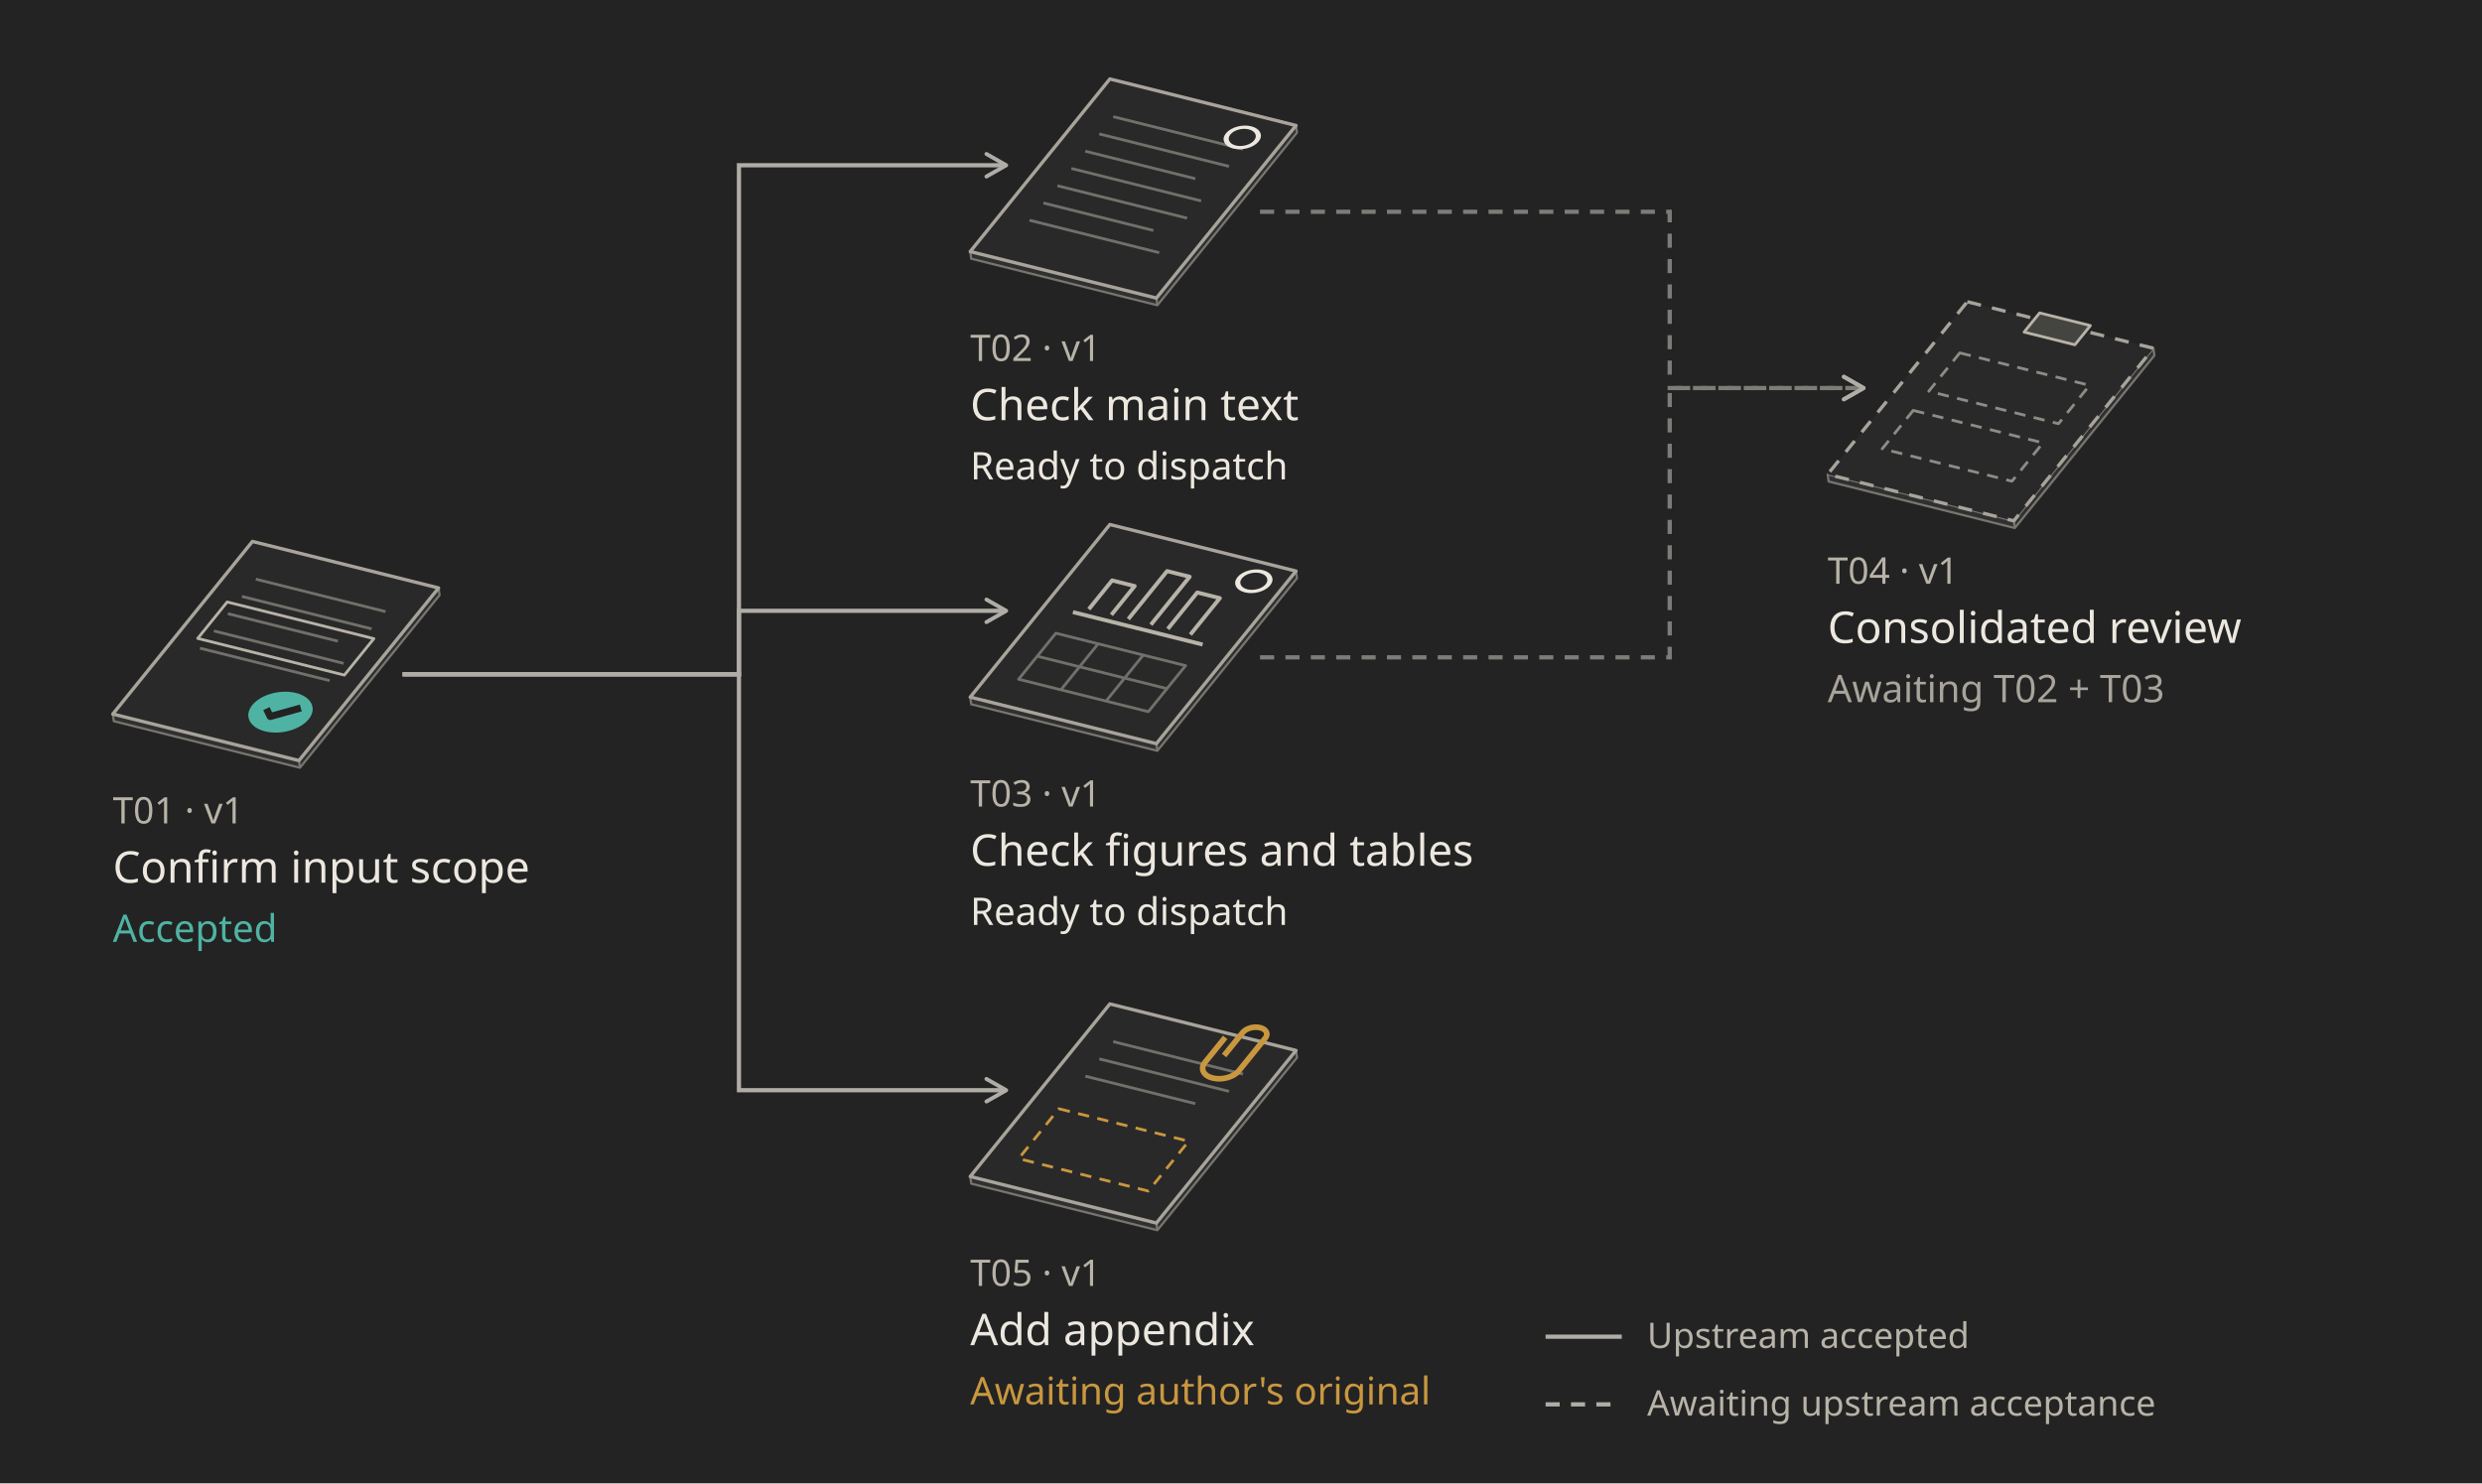
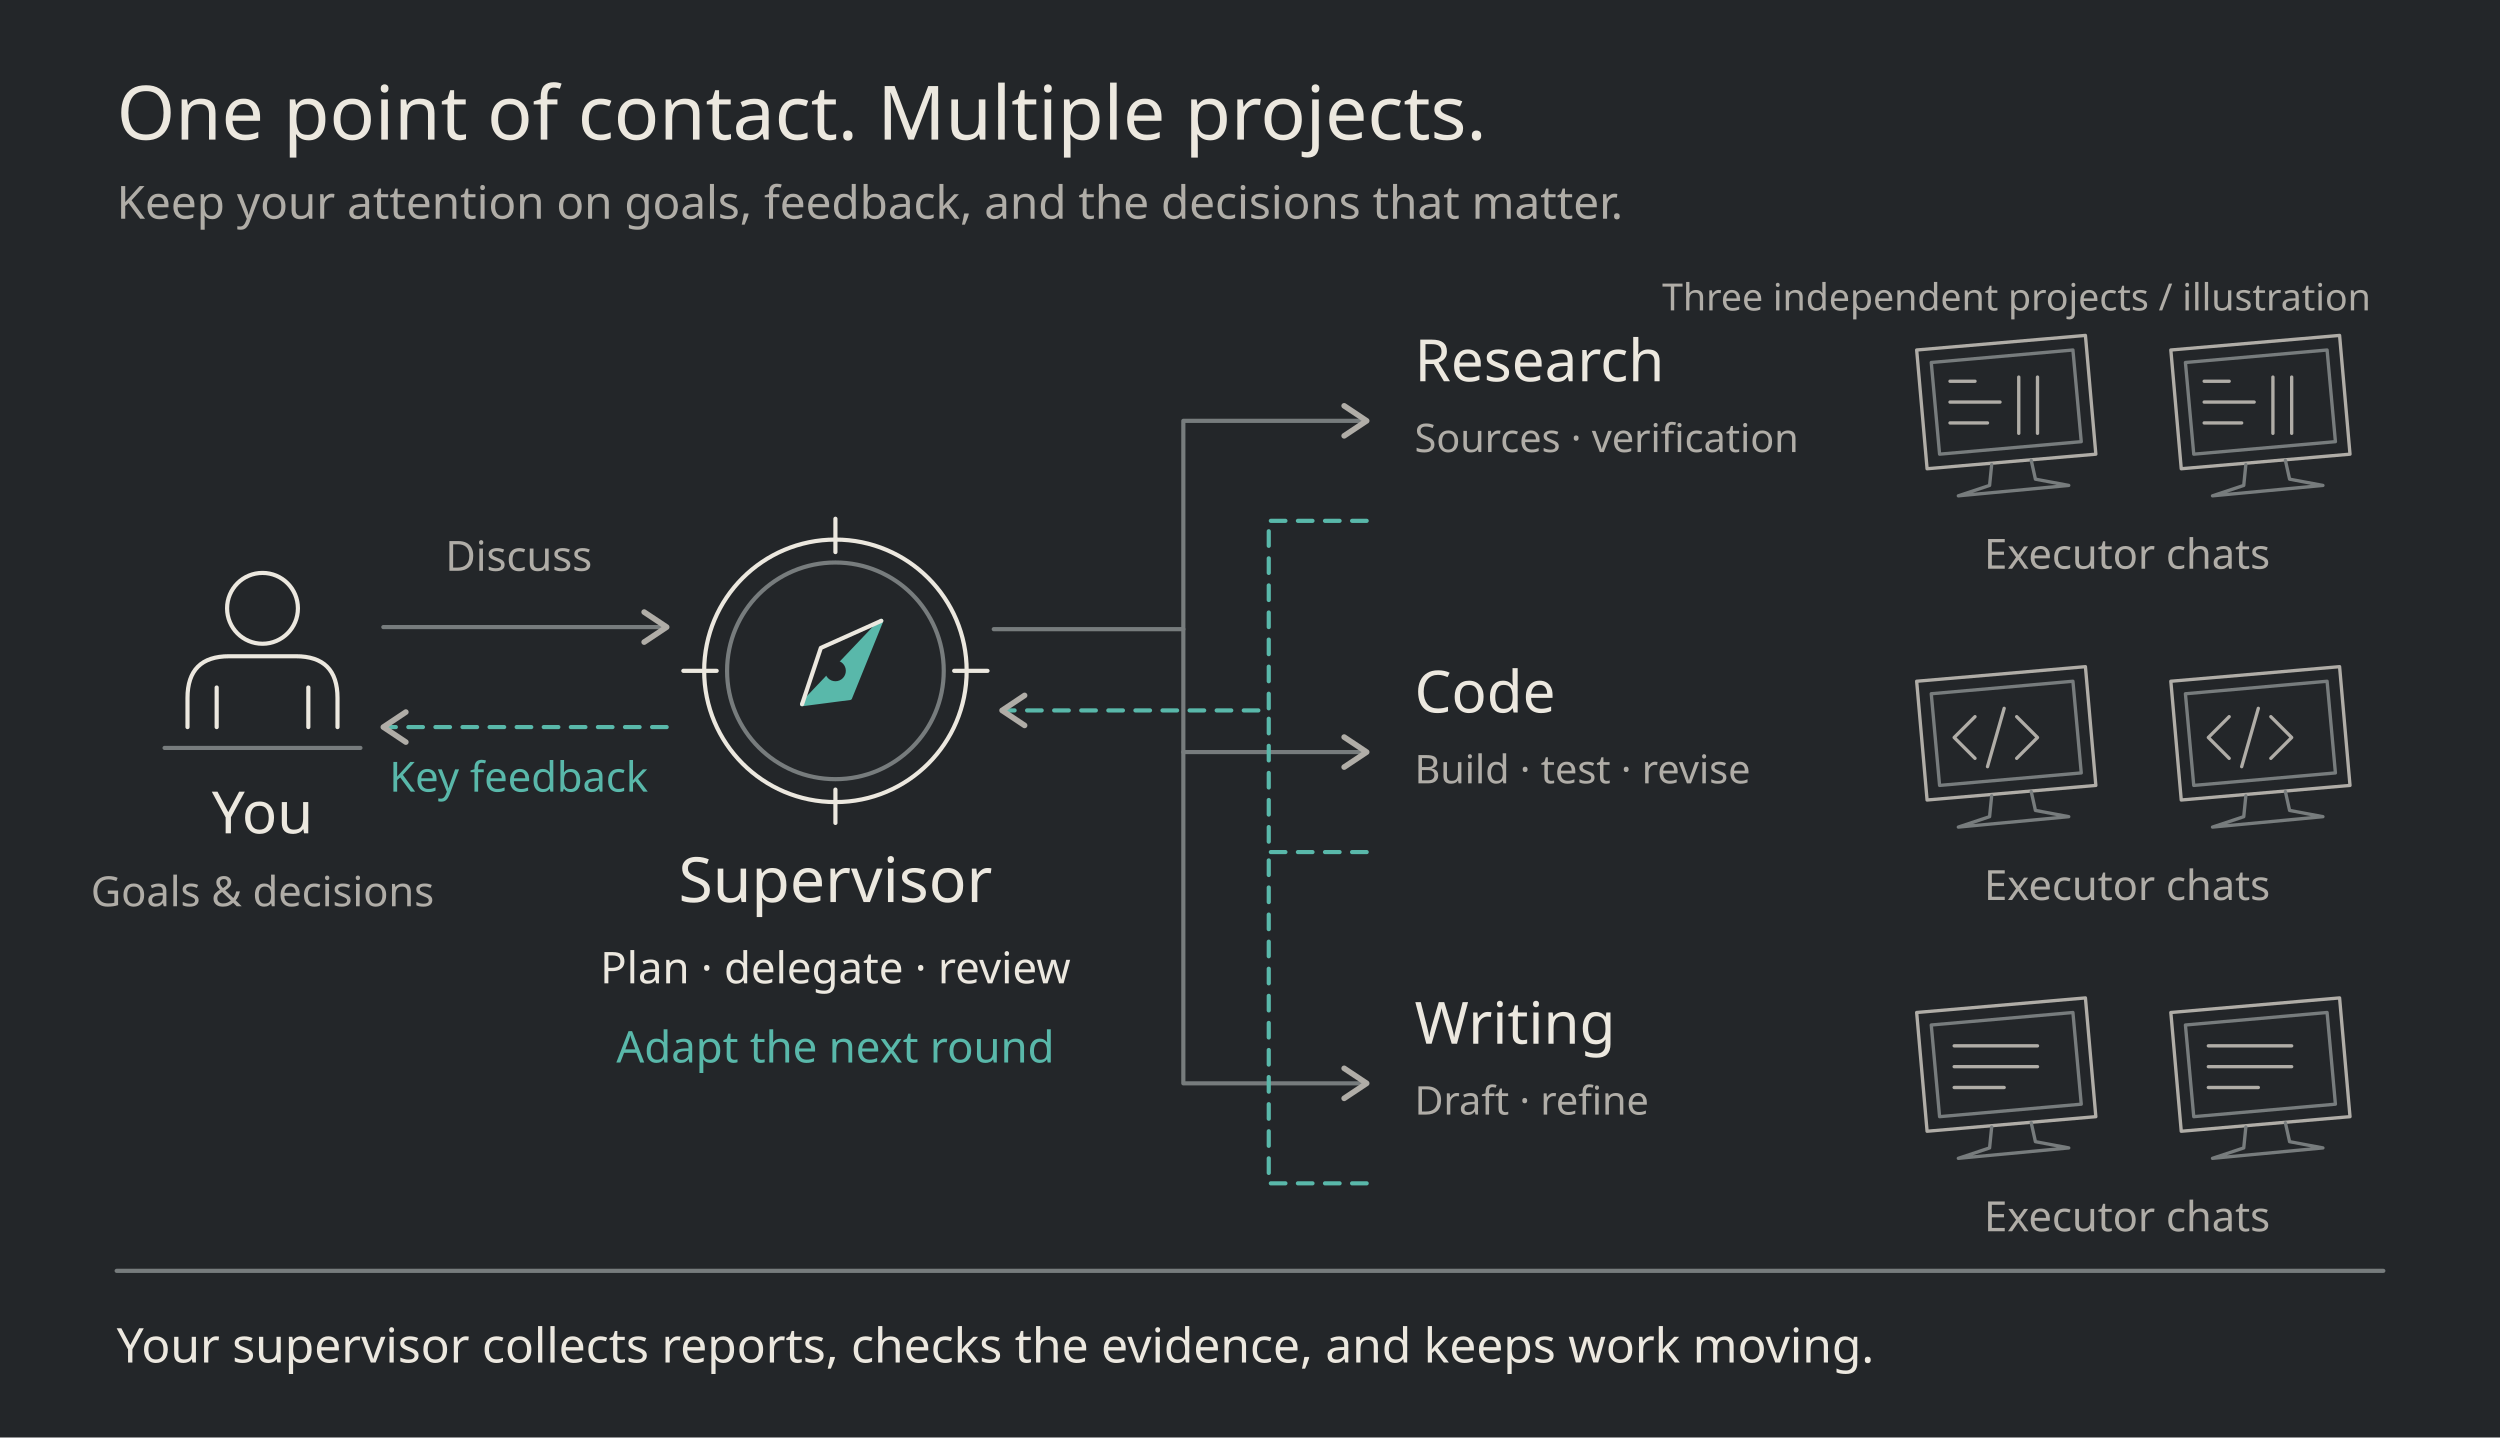
- <svg xmlns="http://www.w3.org/2000/svg" width="880" height="526" viewBox="0 0 880 526" role="img" aria-labelledby="title desc">
-   <style>text{font-family:"Segoe UI", "Noto Sans SC", "Microsoft YaHei",sans-serif}path{vector-effect:non-scaling-stroke}</style>
-   <path d="M0 0H880V526H0Z" fill="#232323" />
+ <svg xmlns="http://www.w3.org/2000/svg" width="1200" height="690" viewBox="0 0 1200 690" role="img" aria-labelledby="title desc">
+   <rect width="1200" height="690" fill="#232629" />
+   <style>text{font-family:"Segoe UI","Microsoft YaHei","Noto Sans SC",sans-serif}path{stroke-linecap:round;stroke-linejoin:round}</style>
  <defs>
-     <marker id="arrow" orient="auto" markerUnits="userSpaceOnUse" refX="8" refY="5" markerWidth="10" markerHeight="10">
-       <path d="M1 1L8 5 1 9" fill="none" stroke="#B0ADA7" stroke-width="1.4" stroke-linecap="round" stroke-linejoin="round" />
+     <marker id="arrow" viewBox="0 0 10 10" refX="8" refY="5" markerWidth="9" markerHeight="9" orient="auto-start-reverse">
+       <path d="m2 1 6 4-6 4" stroke="#B0ADA7" stroke-width="1.5" fill="none" />
    </marker>
  </defs>
-   <path data-from="T01" data-to="T02" data-upstream-accepted="true" d="M142.75 239.1H262V58.6H356.75" fill="none" stroke="#B0ADA7" stroke-width="1.5" marker-end="url(#arrow)" />
-   <path data-from="T01" data-to="T03" data-upstream-accepted="true" d="M142.75 239.1H262V216.6H356.75" fill="none" stroke="#B0ADA7" stroke-width="1.5" marker-end="url(#arrow)" />
-   <path data-from="T02" data-to="T04" data-upstream-accepted="false" d="M446.75 75.1H592V137.6H660.75" fill="none" stroke="#7E7C78" stroke-width="1.5" stroke-dasharray="5 4" marker-end="url(#arrow)" />
-   <path data-from="T03" data-to="T04" data-upstream-accepted="false" d="M446.75 233.1H592V137.6H660.75" fill="none" stroke="#7E7C78" stroke-width="1.5" stroke-dasharray="5 4" marker-end="url(#arrow)" />
-   <path data-from="T01" data-to="T05" data-upstream-accepted="true" d="M142.75 239.1H262V386.6H356.75" fill="none" stroke="#B0ADA7" stroke-width="1.5" marker-end="url(#arrow)" />
-   <g transform="matrix(1.0 0.25 -0.55 0.68 89.5 192)" stroke-linejoin="round">
-     <path d="M0 90H66l2 3H2Z M66 0l2 3v90l-2-3Z" fill="#303031" stroke="#77756F" stroke-width=".8" />
-     <path d="M0 0H66V90H0Z" fill="#292929" stroke="#A8A49B" stroke-width="1.2" />
-     <path d="M10 16H56" stroke="#72706B" fill="none" />
-     <path d="M10 25H56" stroke="#72706B" fill="none" />
-     <path d="M10 34H49" stroke="#72706B" fill="none" />
-     <path d="M10 43H56" stroke="#72706B" fill="none" />
-     <path d="M10 52H56" stroke="#72706B" fill="none" />
-     <path d="M7 29H59V48H7Z" fill="none" stroke="#B8B3A8" />
-     <circle cx="49" cy="71" r="10" fill="#4FB3A3" />
-     <path d="m44 71 3 3 7-7" fill="none" stroke="#232323" stroke-width="2.5" />
+   <text x="56" y="67" font-size="36" fill="#ECE8DF" text-anchor="start">One point of contact. Multiple projects.</text>
+   <text x="56" y="105" font-size="22" fill="#B0ADA7" text-anchor="start">Keep your attention on goals, feedback, and the decisions that matter.</text>
+   <g transform="translate(126 321)" fill="none" stroke="#ECE8DF" stroke-width="2">
+     <circle cy="-29" r="17" />
+     <path d="M-36 28V14Q-36-6-16-6H16Q36-6 36 14V28M-22 28V9M22 28V9" />
+     <path d="M-47 38H47" stroke="#777C7D" />
  </g>
-   <text x="40.0" y="292" font-size="13" fill="#B8B3A8" font-family="Consolas,monospace">T01 · v1</text>
-   <text x="40.0" y="313" font-size="15.5" fill="#ECE8DF">Confirm input scope</text>
-   <text x="40.0" y="334" font-size="13.5" fill="#4FB3A3">Accepted</text>
-   <g transform="matrix(1.0 0.25 -0.55 0.68 393.5 28)" stroke-linejoin="round">
-     <path d="M0 90H66l2 3H2Z M66 0l2 3v90l-2-3Z" fill="#303031" stroke="#77756F" stroke-width=".8" />
-     <path d="M0 0H66V90H0Z" fill="#292929" stroke="#A8A49B" stroke-width="1.2" />
-     <path d="M10 16H56" stroke="#72706B" fill="none" />
-     <path d="M10 25H56" stroke="#72706B" fill="none" />
-     <path d="M10 34H49" stroke="#72706B" fill="none" />
-     <path d="M10 43H56" stroke="#72706B" fill="none" />
-     <path d="M10 52H56" stroke="#72706B" fill="none" />
-     <path d="M10 61H49" stroke="#72706B" fill="none" />
-     <path d="M10 70H56" stroke="#72706B" fill="none" />
-     <circle cx="53" cy="11" r="5" fill="#292929" stroke="#ECE8DF" stroke-width="1.6" />
+   <text x="126" y="400" font-size="28" fill="#ECE8DF" text-anchor="middle">You</text>
+   <text x="126" y="435" font-size="20" fill="#B0ADA7" text-anchor="middle">Goals &amp; decisions</text>
+   <path d="M184 301H320" stroke="#777C7D" stroke-width="2" fill="none" marker-end="url(#arrow)" />
+   <text x="249" y="274" font-size="20" fill="#B0ADA7" text-anchor="middle">Discuss</text>
+   <path d="M320 349H184" stroke="#59B8AA" stroke-width="2" fill="none" stroke-dasharray="7 6" marker-end="url(#arrow)" />
+   <text x="249" y="380" font-size="20" fill="#59B8AA" text-anchor="middle">Key feedback</text>
+   <g transform="translate(401 322)" fill="none" stroke="#ECE8DF" stroke-width="2">
+     <circle r="63" />
+     <circle r="52" stroke="#777C7D" />
+     <path d="M0 -73V-57M0 57V73M-73 0H-57M57 0H73" />
+     <path d="M-16 16 22-24 7 13Z" fill="#59B8AA" stroke="#59B8AA" />
+     <path d="M-16 16-7-11 22-24" />
+     <circle r="4" fill="#232629" stroke="#232629" />
  </g>
-   <text x="344.0" y="128" font-size="13" fill="#B8B3A8" font-family="Consolas,monospace">T02 · v1</text>
-   <text x="344.0" y="149" font-size="15.5" fill="#ECE8DF">Check main text</text>
-   <text x="344.0" y="170" font-size="13.5" fill="#ECE8DF">Ready to dispatch</text>
-   <g transform="matrix(1.0 0.25 -0.55 0.68 393.5 186)" stroke-linejoin="round">
-     <path d="M0 90H66l2 3H2Z M66 0l2 3v90l-2-3Z" fill="#303031" stroke="#77756F" stroke-width=".8" />
-     <path d="M0 0H66V90H0Z" fill="#292929" stroke="#A8A49B" stroke-width="1.2" />
-     <path d="M10 42H56 M14 39V24h8v15 M28 39V14h8v25 M42 39V20h8v19" fill="none" stroke="#B8B3A8" stroke-width="1.4" />
-     <path d="M10 53H56V77H10Z M10 65H56 M25 53V77 M41 53V77" stroke="#72706B" fill="none" />
-     <circle cx="56" cy="9" r="5" fill="#292929" stroke="#ECE8DF" stroke-width="1.6" />
+   <text x="401" y="433" font-size="30" fill="#ECE8DF" text-anchor="middle">Supervisor</text>
+   <text x="401" y="472" font-size="21" fill="#ECE8DF" text-anchor="middle">Plan · delegate · review</text>
+   <text x="401" y="510" font-size="21" fill="#59B8AA" text-anchor="middle">Adapt the next round</text>
+   <path d="M477 302H568V202H656" stroke="#777C7D" stroke-width="2" fill="none" marker-end="url(#arrow)" />
+   <path d="M568 302V361H656" stroke="#777C7D" stroke-width="2" fill="none" marker-end="url(#arrow)" />
+   <path d="M568 361V520H656" stroke="#777C7D" stroke-width="2" fill="none" marker-end="url(#arrow)" />
+   <path d="M656 250H609V341H481" stroke="#59B8AA" stroke-width="2" fill="none" stroke-dasharray="7 6" marker-end="url(#arrow)" />
+   <path d="M656 409H609V341" stroke="#59B8AA" stroke-width="2" fill="none" stroke-dasharray="7 6" />
+   <path d="M656 568H609V409" stroke="#59B8AA" stroke-width="2" fill="none" stroke-dasharray="7 6" />
+   <text x="679" y="183" font-size="28" fill="#ECE8DF" text-anchor="start">Research</text>
+   <text x="679" y="217" font-size="19" fill="#B0ADA7" text-anchor="start">Sources · verification</text>
+   <g transform="translate(918 161)" stroke="#B0ADA7" stroke-width="1.6" fill="none">
+     <path d="M2 7 83 0 88 57 7 64Z" />
+     <path d="M9 13 77 7 81 51 13 57Z" stroke="#777C7D" />
+     <path d="M18 22H30M18 32H42M18 42H36M51 20V47M60 20V47" />
+     <path d="M38 62 37 72 22 77 75 72 59 69 57 60" stroke="#777C7D" />
  </g>
-   <text x="344.0" y="286" font-size="13" fill="#B8B3A8" font-family="Consolas,monospace">T03 · v1</text>
-   <text x="344.0" y="307" font-size="15.5" fill="#ECE8DF">Check figures and tables</text>
-   <text x="344.0" y="328" font-size="13.5" fill="#ECE8DF">Ready to dispatch</text>
-   <g transform="matrix(1.0 0.25 -0.55 0.68 697.5 107)" stroke-linejoin="round">
-     <path d="M0 90H66l2 3H2Z M66 0l2 3v90l-2-3Z" fill="#303031" stroke="#77756F" stroke-width=".8" />
-     <path d="M0 0H66V90H0Z" fill="#292929" stroke="#A8A49B" stroke-width="1.2" stroke-dasharray="5 4" />
-     <path d="M24-3H42V7H24Z" fill="#444441" stroke="#B8B3A8" />
-     <path d="M10 23H56V43H10Z M10 53H56V73H10Z" fill="none" stroke="#8E8B85" stroke-dasharray="4 3" />
+   <g transform="translate(1040 161)" stroke="#B0ADA7" stroke-width="1.6" fill="none">
+     <path d="M2 7 83 0 88 57 7 64Z" />
+     <path d="M9 13 77 7 81 51 13 57Z" stroke="#777C7D" />
+     <path d="M18 22H30M18 32H42M18 42H36M51 20V47M60 20V47" />
+     <path d="M38 62 37 72 22 77 75 72 59 69 57 60" stroke="#777C7D" />
  </g>
-   <text x="648.0" y="207" font-size="13" fill="#B8B3A8" font-family="Consolas,monospace">T04 · v1</text>
-   <text x="648.0" y="228" font-size="15.5" fill="#ECE8DF">Consolidated review</text>
-   <text x="648.0" y="249" font-size="13.5" fill="#A8A49B">Awaiting T02 + T03</text>
-   <g transform="matrix(1.0 0.25 -0.55 0.68 393.5 356)" stroke-linejoin="round">
-     <path d="M0 90H66l2 3H2Z M66 0l2 3v90l-2-3Z" fill="#303031" stroke="#77756F" stroke-width=".8" />
-     <path d="M0 0H66V90H0Z" fill="#292929" stroke="#A8A49B" stroke-width="1.2" />
-     <path d="M10 16H56" stroke="#72706B" fill="none" />
-     <path d="M10 25H56" stroke="#72706B" fill="none" />
-     <path d="M10 34H49" stroke="#72706B" fill="none" />
-     <path d="M46 10V-2a4 4 0 0 1 8 0v17a6 6 0 0 1-12 0V2" stroke="#C9973F" fill="none" stroke-width="2" />
-     <path d="M10 51H56V77H10Z" stroke="#C9973F" fill="none" stroke-dasharray="4 3" />
+   <text x="1021" y="273" font-size="20" fill="#B0ADA7" text-anchor="middle">Executor chats</text>
+   <text x="679" y="342" font-size="28" fill="#ECE8DF" text-anchor="start">Code</text>
+   <text x="679" y="376" font-size="19" fill="#B0ADA7" text-anchor="start">Build · test · revise</text>
+   <g transform="translate(918 320)" stroke="#B0ADA7" stroke-width="1.6" fill="none">
+     <path d="M2 7 83 0 88 57 7 64Z" />
+     <path d="M9 13 77 7 81 51 13 57Z" stroke="#777C7D" />
+     <path d="m30 24-10 10 10 10m20-20 10 10-10 10M44 20 36 48" />
+     <path d="M38 62 37 72 22 77 75 72 59 69 57 60" stroke="#777C7D" />
  </g>
-   <text x="344.0" y="456" font-size="13" fill="#B8B3A8" font-family="Consolas,monospace">T05 · v1</text>
-   <text x="344.0" y="477" font-size="15.5" fill="#ECE8DF">Add appendix</text>
-   <text x="344.0" y="498" font-size="13.5" fill="#C9973F">Awaiting author's original</text>
-   <path d="M548 474h27" fill="none" stroke="#B0ADA7" stroke-width="1.5" />
-   <text x="584" y="478" font-size="12.5" fill="#B8B3A8">Upstream accepted</text>
-   <path d="M548 498h27" fill="none" stroke="#B0ADA7" stroke-width="1.5" stroke-dasharray="5 4" />
-   <text x="584" y="502" font-size="12.5" fill="#B8B3A8">Awaiting upstream acceptance</text>
+   <g transform="translate(1040 320)" stroke="#B0ADA7" stroke-width="1.6" fill="none">
+     <path d="M2 7 83 0 88 57 7 64Z" />
+     <path d="M9 13 77 7 81 51 13 57Z" stroke="#777C7D" />
+     <path d="m30 24-10 10 10 10m20-20 10 10-10 10M44 20 36 48" />
+     <path d="M38 62 37 72 22 77 75 72 59 69 57 60" stroke="#777C7D" />
+   </g>
+   <text x="1021" y="432" font-size="20" fill="#B0ADA7" text-anchor="middle">Executor chats</text>
+   <text x="679" y="501" font-size="28" fill="#ECE8DF" text-anchor="start">Writing</text>
+   <text x="679" y="535" font-size="19" fill="#B0ADA7" text-anchor="start">Draft · refine</text>
+   <g transform="translate(918 479)" stroke="#B0ADA7" stroke-width="1.6" fill="none">
+     <path d="M2 7 83 0 88 57 7 64Z" />
+     <path d="M9 13 77 7 81 51 13 57Z" stroke="#777C7D" />
+     <path d="M20 23H60M20 33H60M20 43H44" />
+     <path d="M38 62 37 72 22 77 75 72 59 69 57 60" stroke="#777C7D" />
+   </g>
+   <g transform="translate(1040 479)" stroke="#B0ADA7" stroke-width="1.6" fill="none">
+     <path d="M2 7 83 0 88 57 7 64Z" />
+     <path d="M9 13 77 7 81 51 13 57Z" stroke="#777C7D" />
+     <path d="M20 23H60M20 33H60M20 43H44" />
+     <path d="M38 62 37 72 22 77 75 72 59 69 57 60" stroke="#777C7D" />
+   </g>
+   <text x="1021" y="591" font-size="20" fill="#B0ADA7" text-anchor="middle">Executor chats</text>
+   <path d="M56 610H1144" stroke="#777C7D" stroke-width="2" fill="none" />
+   <text x="56" y="654" font-size="23" fill="#ECE8DF" text-anchor="start">Your supervisor collects reports, checks the evidence, and keeps work moving.</text>
+   <text x="1138" y="149" font-size="18" fill="#B0ADA7" text-anchor="end">Three independent projects / illustration</text>
</svg>
